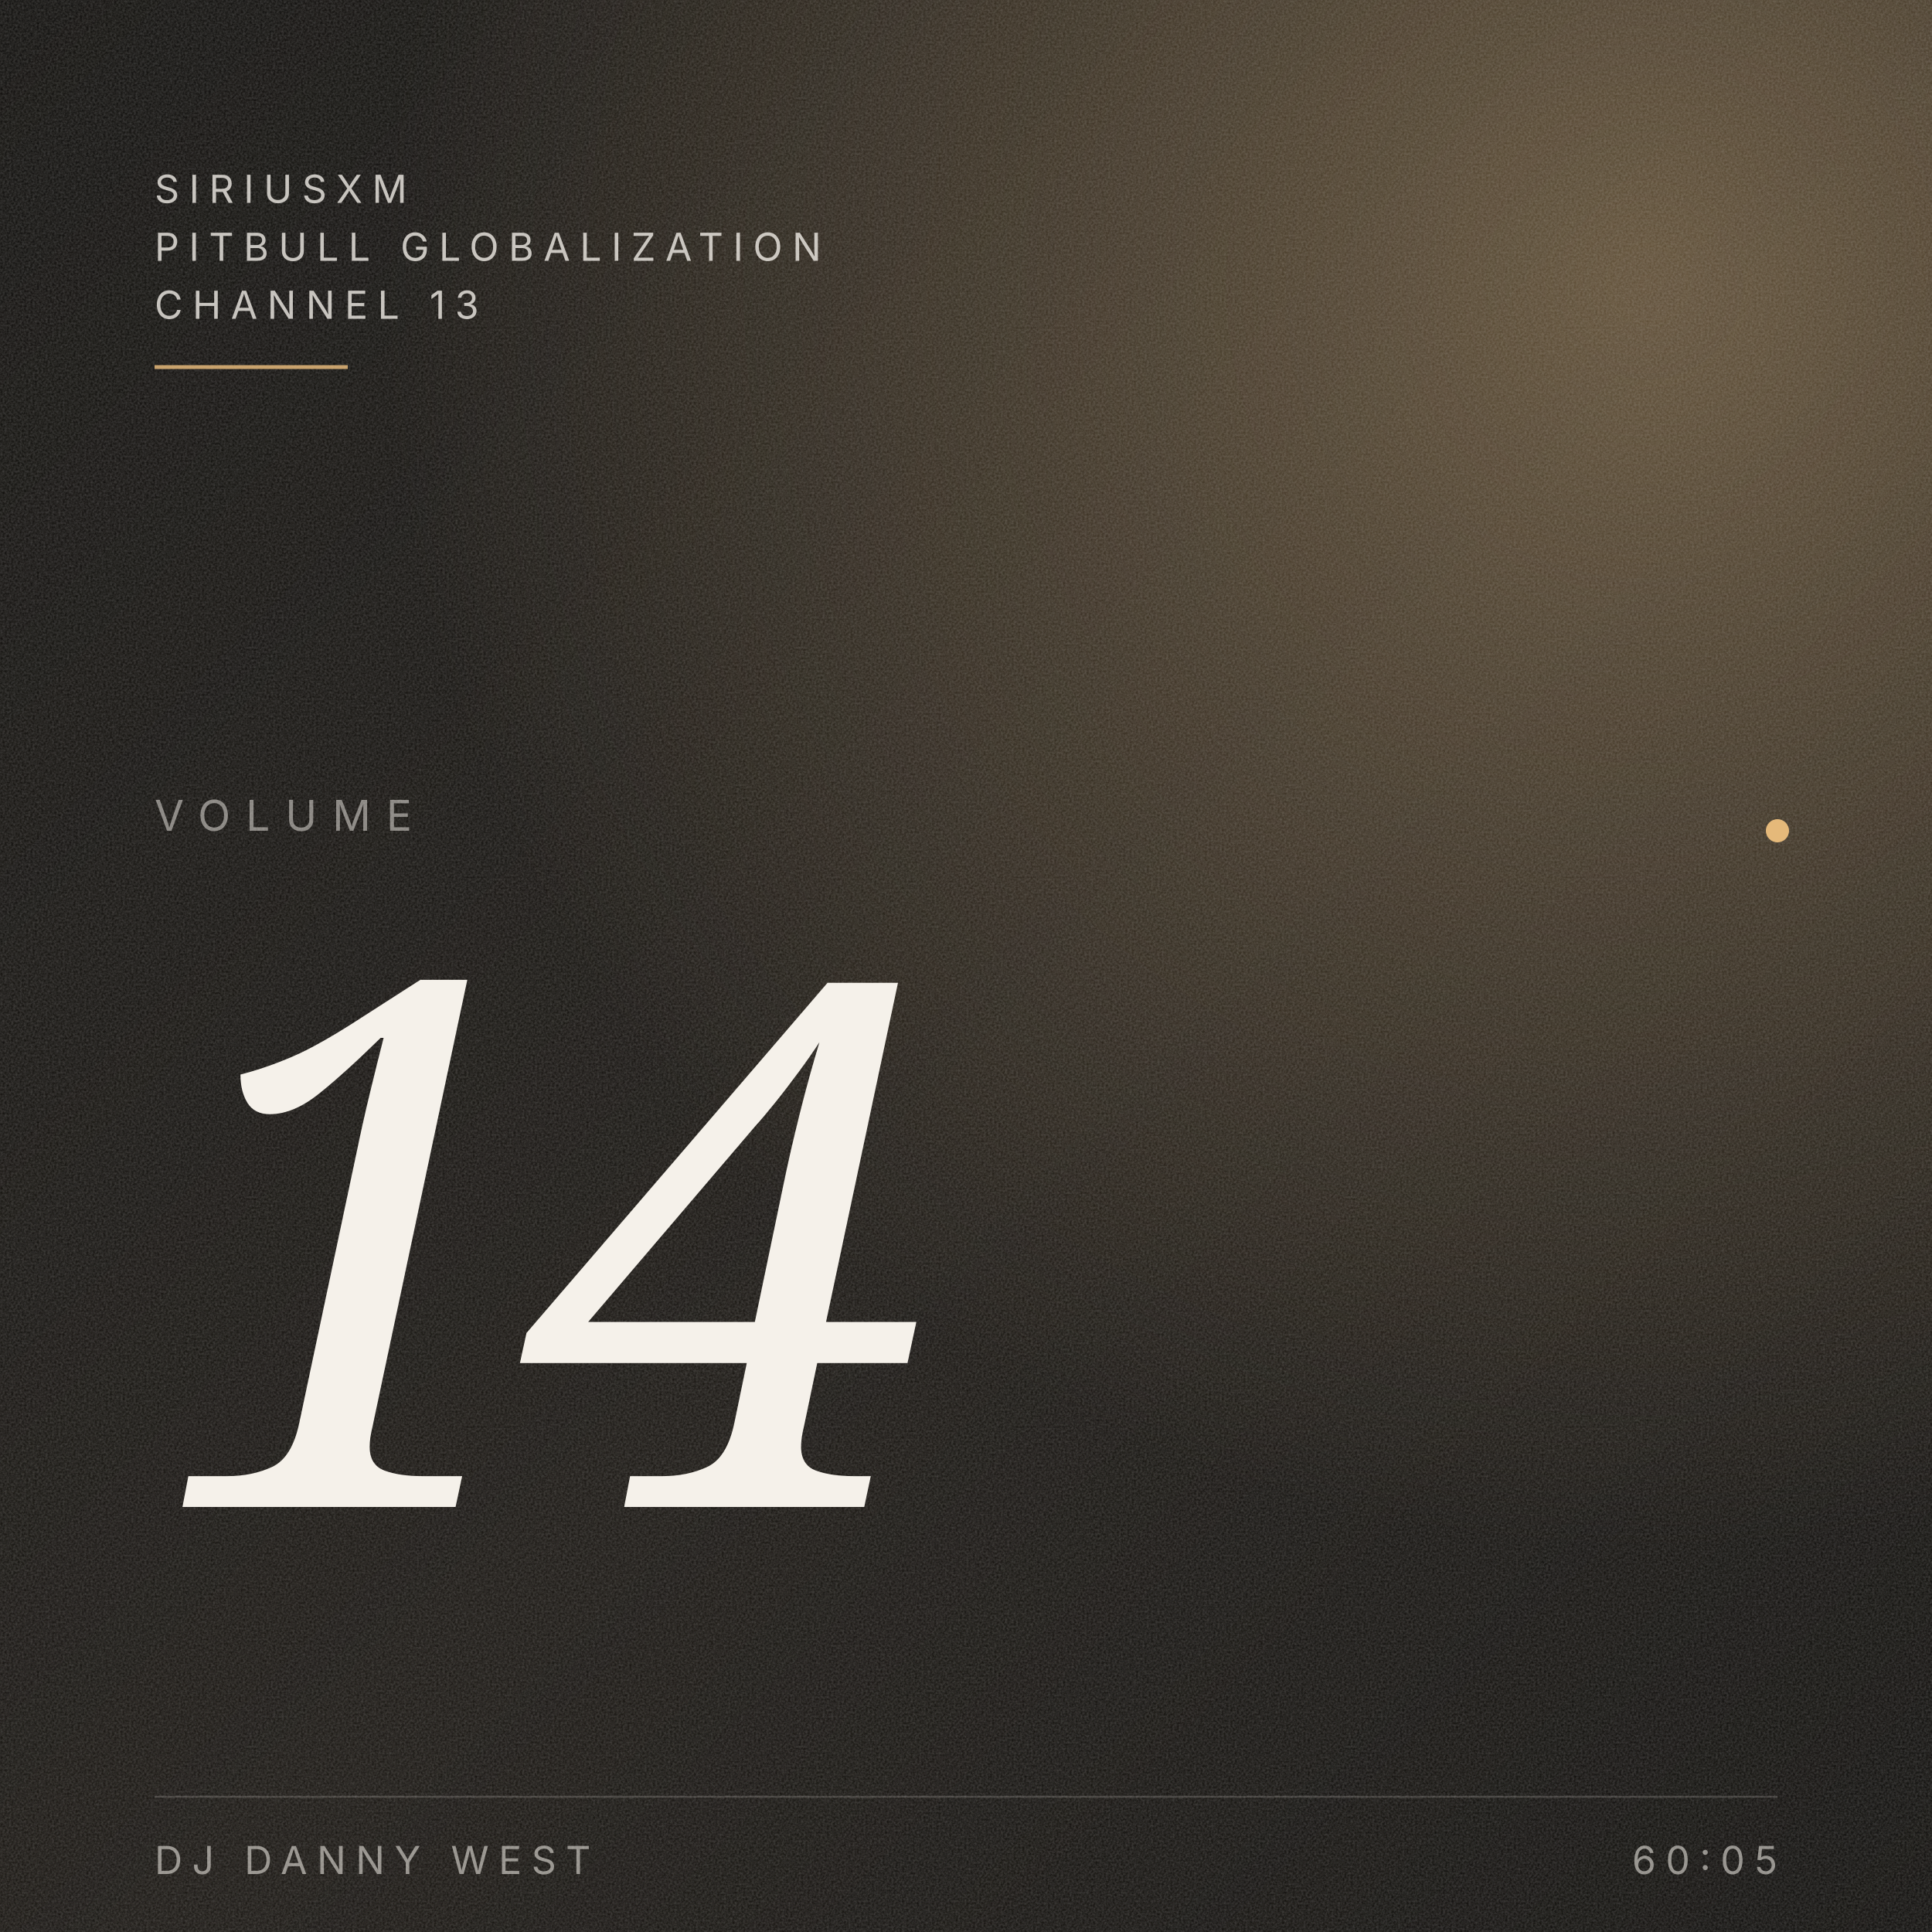
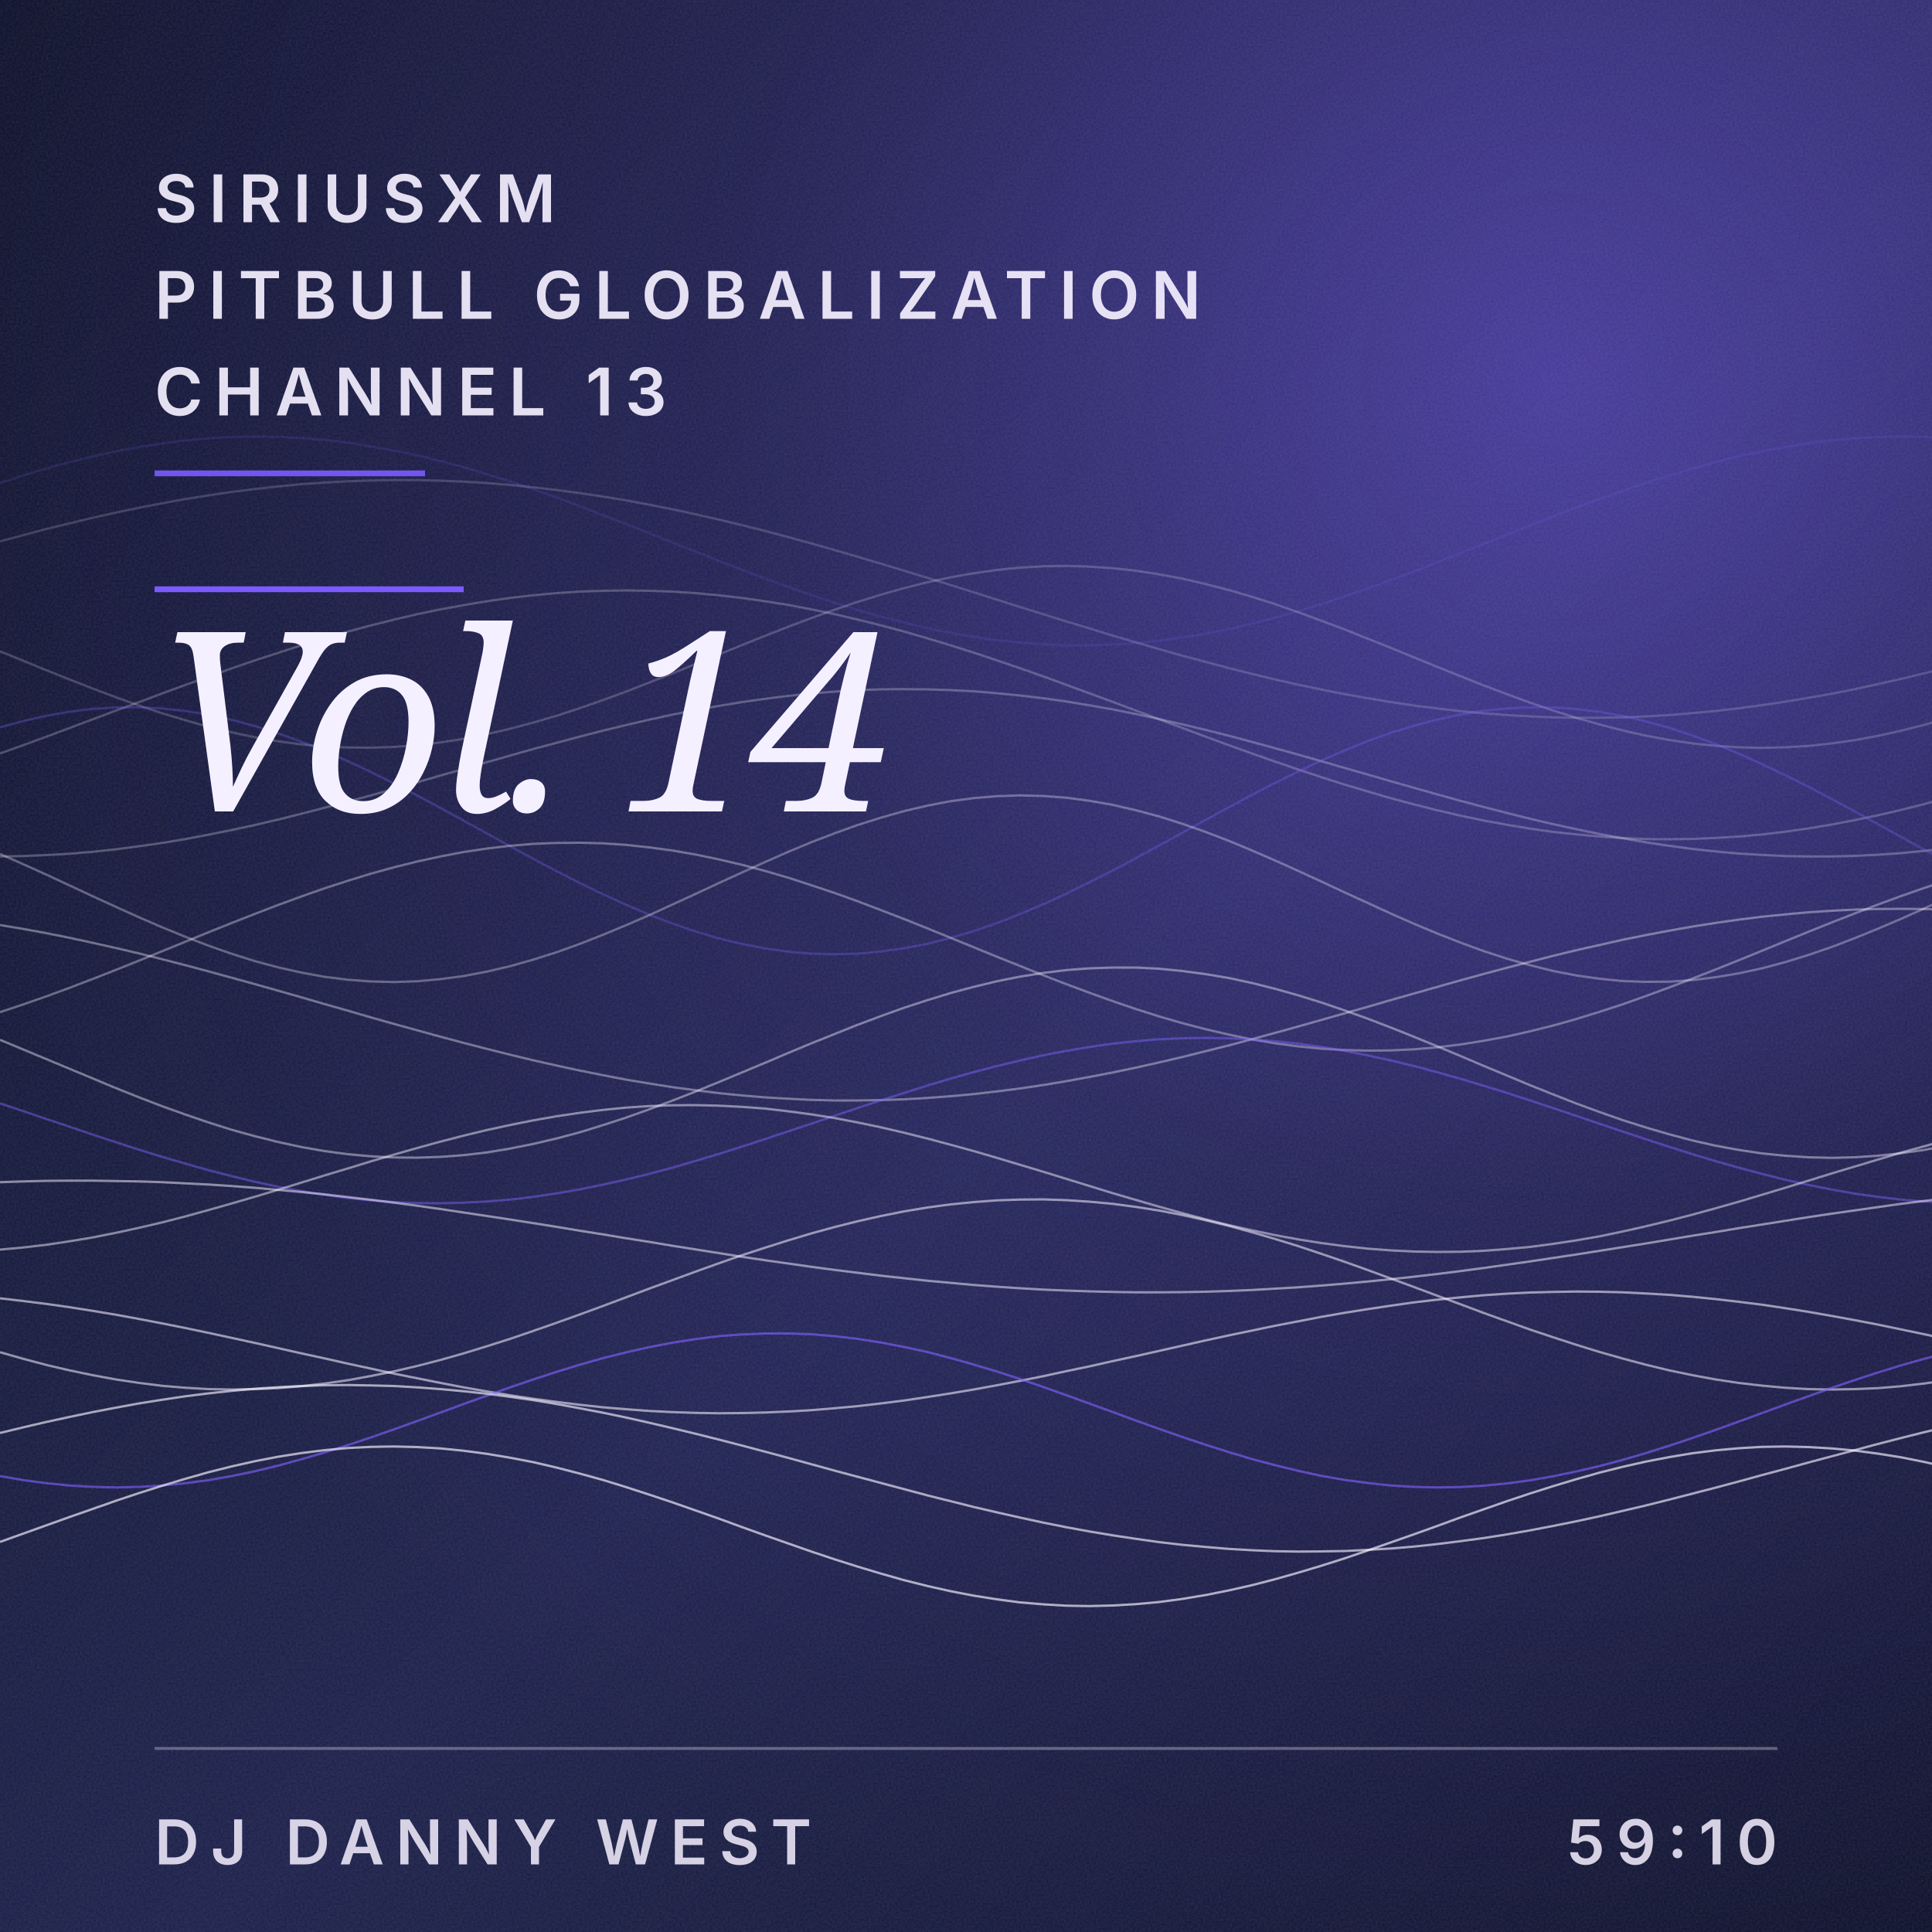
<svg xmlns="http://www.w3.org/2000/svg" viewBox="0 0 1000 1000" preserveAspectRatio="xMidYMid slice">
  <defs>
    <linearGradient id="bg" x1="0" y1="0" x2="1" y2="1">
-       <stop offset="0" stop-color="#0A0907" />
-       <stop offset="0.55" stop-color="#14110D" />
-       <stop offset="1" stop-color="#0A0907" />
+       <stop offset="0" stop-color="#0A0E27" />
+       <stop offset="0.55" stop-color="#1B1F4A" />
+       <stop offset="1" stop-color="#0A0E27" />
    </linearGradient>
-     <radialGradient id="ember" cx="0.85" cy="0.15" r="0.65">
-       <stop offset="0" stop-color="#E5B97A" stop-opacity="0.35" />
-       <stop offset="1" stop-color="#E5B97A" stop-opacity="0" />
+     <radialGradient id="accentGlow" cx="0.8" cy="0.2" r="0.85">
+       <stop offset="0" stop-color="#7B5BFF" stop-opacity="0.45" />
+       <stop offset="0.5" stop-color="#7B5BFF" stop-opacity="0.12" />
+       <stop offset="1" stop-color="#7B5BFF" stop-opacity="0" />
    </radialGradient>
    <filter id="grain" x="0" y="0" width="100%" height="100%">
-       <feTurbulence type="fractalNoise" baseFrequency="0.9" numOctaves="3" stitchTiles="stitch" />
-       <feColorMatrix values="0 0 0 0 0.96  0 0 0 0 0.94  0 0 0 0 0.92  0 0 0 0.5 0" />
+       <feTurbulence type="fractalNoise" baseFrequency="0.85" numOctaves="2" seed="41" stitchTiles="stitch" />
+       <feColorMatrix values="0 0 0 0 0.96  0 0 0 0 0.94  0 0 0 0 0.92  0 0 0 0.18 0" />
+     </filter>
+     <filter id="softblur">
+       <feGaussianBlur stdDeviation="40" />
    </filter>
  </defs>
  <rect width="1000" height="1000" fill="url(#bg)" />
-   <rect width="1000" height="1000" fill="url(#ember)" />
-   <rect width="1000" height="1000" filter="url(#grain)" opacity="0.45" />
-   <g font-family="Inter, system-ui, sans-serif" fill="#F5F1EA">
-     <text x="80" y="105" font-size="20" letter-spacing="5" fill-opacity="0.78">SIRIUSXM</text>
-     <text x="80" y="135" font-size="20" letter-spacing="5" fill-opacity="0.78">PITBULL GLOBALIZATION</text>
-     <text x="80" y="165" font-size="20" letter-spacing="5" fill-opacity="0.78">CHANNEL 13</text>
-     <line x1="80" y1="190" x2="180" y2="190" stroke="#E5B97A" stroke-opacity="0.85" stroke-width="2" />
+   <rect width="1000" height="1000" fill="url(#accentGlow)" />
+   <polyline points="0,250.0 12,246.1 24,242.5 36,239.2 48,236.3 60,233.6 72,231.4 84,229.5 96,228.0 108,226.9 120,226.2 132,226.0 144,226.1 156,226.7 168,227.7 180,229.1 192,231.0 204,233.2 216,235.7 228,238.7 240,241.9 252,245.4 264,249.2 276,253.3 288,257.5 300,262.0 312,266.6 324,271.2 336,276.0 348,280.8 360,285.5 372,290.3 384,294.9 396,299.5 408,303.8 420,308.0 432,312.0 444,315.7 456,319.2 468,322.3 480,325.1 492,327.6 504,329.7 516,331.4 528,332.6 540,333.5 552,334.0 564,334.0 576,333.6 588,332.8 600,331.6 612,330.0 624,328.0 636,325.6 648,322.8 660,319.7 672,316.3 684,312.7 696,308.7 708,304.6 720,300.2 732,295.7 744,291.1 756,286.3 768,281.6 780,276.8 792,272.0 804,267.3 816,262.7 828,258.3 840,254.0 852,249.9 864,246.1 876,242.5 888,239.2 900,236.2 912,233.6 924,231.3 936,229.4 948,227.9 960,226.9 972,226.2 984,226.0 996,226.1 1008,226.7" fill="none" stroke="#7B5BFF" stroke-opacity="0.15" stroke-width="1.2" />
+   <polyline points="0,280.2 12,277.0 24,273.8 36,270.9 48,268.0 60,265.3 72,262.8 84,260.5 96,258.3 108,256.4 120,254.6 132,253.1 144,251.8 156,250.6 168,249.8 180,249.1 192,248.7 204,248.5 216,248.5 228,248.8 240,249.3 252,250.0 264,251.0 276,252.2 288,253.6 300,255.2 312,257.0 324,259.0 336,261.2 348,263.6 360,266.2 372,268.9 384,271.8 396,274.8 408,278.0 420,281.3 432,284.7 444,288.2 456,291.8 468,295.4 480,299.1 492,302.8 504,306.6 516,310.4 528,314.2 540,317.9 552,321.7 564,325.3 576,329.0 588,332.5 600,336.0 612,339.4 624,342.6 636,345.8 648,348.8 660,351.7 672,354.4 684,356.9 696,359.3 708,361.4 720,363.4 732,365.2 744,366.7 756,368.1 768,369.2 780,370.1 792,370.8 804,371.3 816,371.5 828,371.5 840,371.3 852,370.8 864,370.1 876,369.1 888,368.0 900,366.6 912,365.0 924,363.2 936,361.2 948,359.1 960,356.7 972,354.1 984,351.4 996,348.5 1008,345.5" fill="none" stroke="#F5F0FF" stroke-opacity="0.18" stroke-width="1.2" />
+   <polyline points="0,337.1 12,342.0 24,346.9 36,351.7 48,356.4 60,360.9 72,365.2 84,369.2 96,372.8 108,376.2 120,379.1 132,381.6 144,383.7 156,385.3 168,386.4 180,386.9 192,387.0 204,386.6 216,385.7 228,384.3 240,382.4 252,380.0 264,377.2 276,374.0 288,370.5 300,366.6 312,362.4 324,358.0 336,353.3 348,348.6 360,343.7 372,338.8 384,333.9 396,329.1 408,324.4 420,319.9 432,315.6 444,311.5 456,307.8 468,304.4 480,301.4 492,298.8 504,296.7 516,295.0 528,293.8 540,293.1 552,292.9 564,293.3 576,294.1 588,295.4 600,297.3 612,299.5 624,302.3 636,305.4 648,308.9 660,312.7 672,316.9 684,321.3 696,325.8 708,330.6 720,335.4 732,340.3 744,345.2 756,350.0 768,354.8 780,359.3 792,363.7 804,367.8 816,371.6 828,375.0 840,378.1 852,380.8 864,383.0 876,384.8 888,386.0 900,386.8 912,387.1 924,386.8 936,386.1 948,384.8 960,383.1 972,380.9 984,378.2 996,375.2 1008,371.7" fill="none" stroke="#F5F0FF" stroke-opacity="0.21" stroke-width="1.2" />
+   <polyline points="0,390.0 12,385.7 24,381.3 36,376.8 48,372.3 60,367.8 72,363.4 84,358.9 96,354.5 108,350.2 120,345.9 132,341.8 144,337.9 156,334.0 168,330.4 180,326.9 192,323.7 204,320.7 216,317.9 228,315.4 240,313.2 252,311.2 264,309.5 276,308.1 288,307.0 300,306.2 312,305.8 324,305.6 336,305.8 348,306.2 360,307.0 372,308.1 384,309.5 396,311.2 408,313.1 420,315.4 432,317.9 444,320.7 456,323.7 468,326.9 480,330.4 492,334.0 504,337.8 516,341.8 528,345.9 540,350.1 552,354.5 564,358.9 576,363.3 588,367.8 600,372.3 612,376.8 624,381.3 636,385.7 648,390.0 660,394.2 672,398.3 684,402.3 696,406.1 708,409.7 720,413.2 732,416.4 744,419.4 756,422.2 768,424.7 780,426.9 792,428.9 804,430.6 816,431.9 828,433.0 840,433.8 852,434.3 864,434.4 876,434.2 888,433.7 900,433.0 912,431.9 924,430.5 936,428.8 948,426.8 960,424.5 972,422.0 984,419.2 996,416.2 1008,412.9" fill="none" stroke="#F5F0FF" stroke-opacity="0.24" stroke-width="1.2" />
+   <polyline points="0,443.3 12,443.1 24,442.6 36,441.9 48,440.9 60,439.6 72,438.0 84,436.3 96,434.3 108,432.0 120,429.6 132,427.0 144,424.2 156,421.2 168,418.1 180,414.9 192,411.7 204,408.3 216,404.9 228,401.4 240,398.0 252,394.5 264,391.1 276,387.7 288,384.5 300,381.3 312,378.2 324,375.3 336,372.5 348,369.9 360,367.5 372,365.4 384,363.4 396,361.7 408,360.2 420,358.9 432,358.0 444,357.2 456,356.8 468,356.7 480,356.8 492,357.2 504,357.8 516,358.8 528,360.0 540,361.4 552,363.1 564,365.1 576,367.2 588,369.6 600,372.2 612,374.9 624,377.8 636,380.8 648,384.0 660,387.3 672,390.6 684,394.0 696,397.5 708,400.9 720,404.4 732,407.8 744,411.2 756,414.5 768,417.7 780,420.8 792,423.8 804,426.6 816,429.2 828,431.7 840,433.9 852,436.0 864,437.8 876,439.4 888,440.7 900,441.8 912,442.5 924,443.1 936,443.3 948,443.3 960,443.0 972,442.4 984,441.6 996,440.4 1008,439.1" fill="none" stroke="#F5F0FF" stroke-opacity="0.27" stroke-width="1.2" />
+   <polyline points="0,376.5 12,373.2 24,370.5 36,368.4 48,366.9 60,366.2 72,366.1 84,366.7 96,368.0 108,370.0 120,372.6 132,375.8 144,379.6 156,383.9 168,388.7 180,394.0 192,399.6 204,405.6 216,411.8 228,418.2 240,424.8 252,431.4 264,438.0 276,444.5 288,450.9 300,457.0 312,462.8 324,468.3 336,473.4 348,478.0 360,482.1 372,485.7 384,488.6 396,490.9 408,492.6 420,493.6 432,493.9 444,493.6 456,492.5 468,490.8 480,488.5 492,485.5 504,481.9 516,477.8 528,473.1 540,468.0 552,462.5 564,456.6 576,450.5 588,444.1 600,437.6 612,431.0 624,424.4 636,417.9 648,411.4 660,405.2 672,399.3 684,393.6 696,388.4 708,383.6 720,379.3 732,375.6 744,372.4 756,369.8 768,367.9 780,366.7 792,366.1 804,366.2 816,367.0 828,368.5 840,370.6 852,373.4 864,376.7 876,380.7 888,385.1 900,390.1 912,395.5 924,401.2 936,407.2 948,413.5 960,420.0 972,426.6 984,433.2 996,439.8 1008,446.2" fill="none" stroke="#7B5BFF" stroke-opacity="0.30" stroke-width="1.2" />
+   <polyline points="0,442.0 12,447.3 24,452.7 36,458.3 48,463.9 60,469.4 72,474.8 84,480.0 96,484.9 108,489.5 120,493.7 132,497.5 144,500.7 156,503.4 168,505.6 180,507.1 192,508.0 204,508.3 216,507.9 228,506.8 240,505.2 252,502.9 264,500.1 276,496.7 288,492.9 300,488.6 312,483.9 324,478.9 336,473.7 348,468.2 360,462.7 372,457.1 384,451.6 396,446.2 408,440.9 420,435.9 432,431.3 444,427.0 456,423.2 468,419.8 480,417.0 492,414.7 504,413.1 516,412.1 528,411.7 540,412.0 552,412.9 564,414.5 576,416.6 588,419.4 600,422.6 612,426.4 624,430.6 636,435.2 648,440.2 660,445.4 672,450.8 684,456.3 696,461.9 708,467.4 720,472.9 732,478.2 744,483.2 756,487.9 768,492.3 780,496.2 792,499.6 804,502.6 816,504.9 828,506.6 840,507.8 852,508.2 864,508.1 876,507.3 888,505.8 900,503.8 912,501.2 924,498.0 936,494.3 948,490.2 960,485.6 972,480.7 984,475.6 996,470.2 1008,464.7" fill="none" stroke="#F5F0FF" stroke-opacity="0.33" stroke-width="1.2" />
+   <polyline points="0,523.9 12,519.9 24,515.7 36,511.3 48,506.7 60,502.0 72,497.2 84,492.3 96,487.4 108,482.5 120,477.7 132,473.0 144,468.4 156,464.0 168,459.8 180,455.9 192,452.2 204,448.9 216,445.9 228,443.3 240,441.0 252,439.2 264,437.8 276,436.8 288,436.3 300,436.2 312,436.5 324,437.3 336,438.6 348,440.2 360,442.3 372,444.8 384,447.6 396,450.8 408,454.3 420,458.2 432,462.2 444,466.5 456,471.1 468,475.7 480,480.5 492,485.4 504,490.3 516,495.2 528,500.0 540,504.8 552,509.4 564,513.9 576,518.2 588,522.3 600,526.1 612,529.6 624,532.7 636,535.5 648,538.0 660,540.0 672,541.6 684,542.8 696,543.5 708,543.8 720,543.7 732,543.1 744,542.1 756,540.6 768,538.7 780,536.5 792,533.8 804,530.8 816,527.4 828,523.7 840,519.8 852,515.5 864,511.1 876,506.5 888,501.8 900,497.0 912,492.1 924,487.2 936,482.3 948,477.5 960,472.8 972,468.2 984,463.8 996,459.6 1008,455.7" fill="none" stroke="#F5F0FF" stroke-opacity="0.36" stroke-width="1.2" />
+   <polyline points="0,478.8 12,480.8 24,483.0 36,485.4 48,488.0 60,490.7 72,493.5 84,496.5 96,499.6 108,502.8 120,506.1 132,509.4 144,512.8 156,516.2 168,519.7 180,523.1 192,526.6 204,530.0 216,533.3 228,536.6 240,539.8 252,542.9 264,545.9 276,548.8 288,551.5 300,554.1 312,556.5 324,558.8 336,560.8 348,562.7 360,564.3 372,565.8 384,567.0 396,568.0 408,568.7 420,569.3 432,569.6 444,569.6 456,569.4 468,569.0 480,568.3 492,567.4 504,566.3 516,564.9 528,563.4 540,561.6 552,559.6 564,557.4 576,555.1 588,552.6 600,549.9 612,547.1 624,544.1 636,541.1 648,537.9 660,534.6 672,531.3 684,527.9 696,524.5 708,521.1 720,517.6 732,514.2 744,510.8 756,507.4 768,504.1 780,500.9 792,497.8 804,494.7 816,491.8 828,489.1 840,486.4 852,484.0 864,481.7 876,479.6 888,477.7 900,476.0 912,474.5 924,473.3 936,472.2 948,471.4 960,470.8 972,470.5 984,470.4 996,470.5 1008,470.9" fill="none" stroke="#F5F0FF" stroke-opacity="0.39" stroke-width="1.2" />
+   <polyline points="0,538.2 12,543.2 24,548.2 36,553.2 48,558.2 60,563.2 72,568.0 84,572.6 96,576.9 108,581.0 120,584.8 132,588.1 144,591.1 156,593.7 168,595.8 180,597.4 192,598.5 204,599.1 216,599.2 228,598.8 240,597.9 252,596.5 264,594.5 276,592.1 288,589.3 300,586.1 312,582.4 324,578.5 336,574.2 348,569.7 360,565.0 372,560.1 384,555.1 396,550.1 408,545.0 420,540.0 432,535.2 444,530.4 456,525.9 468,521.6 480,517.7 492,514.0 504,510.8 516,507.9 528,505.5 540,503.6 552,502.1 564,501.2 576,500.8 588,500.8 600,501.4 612,502.6 624,504.2 636,506.2 648,508.8 660,511.8 672,515.2 684,518.9 696,523.0 708,527.3 720,531.9 732,536.7 744,541.6 756,546.6 768,551.7 780,556.7 792,561.7 804,566.5 816,571.2 828,575.6 840,579.8 852,583.6 864,587.1 876,590.3 888,593.0 900,595.2 912,597.0 924,598.2 936,599.0 948,599.3 960,599.0 972,598.2 984,596.9 996,595.2 1008,592.9" fill="none" stroke="#F5F0FF" stroke-opacity="0.43" stroke-width="1.2" />
+   <polyline points="0,571.1 12,575.1 24,579.2 36,583.2 48,587.3 60,591.2 72,595.1 84,598.8 96,602.3 108,605.7 120,608.8 132,611.7 144,614.3 156,616.5 168,618.5 180,620.1 192,621.3 204,622.2 216,622.7 228,622.8 240,622.5 252,621.9 264,620.9 276,619.5 288,617.7 300,615.6 312,613.2 324,610.5 336,607.6 348,604.4 360,600.9 372,597.3 384,593.5 396,589.6 408,585.6 420,581.6 432,577.5 444,573.5 456,569.5 468,565.7 480,561.9 492,558.3 504,554.9 516,551.8 528,548.9 540,546.2 552,543.9 564,541.9 576,540.2 588,538.9 600,537.9 612,537.4 624,537.2 636,537.4 648,538.0 660,538.9 672,540.2 684,541.9 696,543.9 708,546.3 720,548.9 732,551.8 744,555.0 756,558.4 768,562.0 780,565.7 792,569.6 804,573.6 816,577.6 828,581.7 840,585.7 852,589.7 864,593.6 876,597.4 888,601.0 900,604.4 912,607.6 924,610.6 936,613.3 948,615.7 960,617.8 972,619.5 984,620.9 996,621.9 1008,622.5" fill="none" stroke="#7B5BFF" stroke-opacity="0.46" stroke-width="1.2" />
+   <polyline points="0,646.8 12,645.7 24,644.3 36,642.5 48,640.5 60,638.1 72,635.5 84,632.7 96,629.6 108,626.3 120,622.9 132,619.4 144,615.8 156,612.1 168,608.4 180,604.8 192,601.1 204,597.6 216,594.2 228,590.9 240,587.8 252,584.9 264,582.3 276,579.9 288,577.8 300,576.0 312,574.5 324,573.3 336,572.5 348,572.1 360,572.0 372,572.3 384,572.9 396,573.8 408,575.2 420,576.8 432,578.7 444,581.0 456,583.5 468,586.3 480,589.3 492,592.5 504,595.8 516,599.3 528,602.9 540,606.5 552,610.2 564,613.9 576,617.6 588,621.1 600,624.6 612,627.9 624,631.1 636,634.1 648,636.8 660,639.3 672,641.5 684,643.4 696,645.0 708,646.3 720,647.2 732,647.8 744,648.0 756,647.9 768,647.4 780,646.5 792,645.4 804,643.8 816,642.0 828,639.9 840,637.4 852,634.7 864,631.8 876,628.7 888,625.4 900,622.0 912,618.4 924,614.8 936,611.1 948,607.4 960,603.8 972,600.2 984,596.6 996,593.3 1008,590.0" fill="none" stroke="#F5F0FF" stroke-opacity="0.49" stroke-width="1.2" />
+   <polyline points="0,611.9 12,611.5 24,611.2 36,611.1 48,611.1 60,611.3 72,611.5 84,611.9 96,612.5 108,613.1 120,613.9 132,614.8 144,615.9 156,617.0 168,618.2 180,619.6 192,621.0 204,622.5 216,624.1 228,625.8 240,627.6 252,629.4 264,631.2 276,633.1 288,635.0 300,637.0 312,638.9 324,640.9 336,642.8 348,644.8 360,646.7 372,648.6 384,650.5 396,652.3 408,654.0 420,655.7 432,657.3 444,658.8 456,660.3 468,661.6 480,662.9 492,664.0 504,665.1 516,666.0 528,666.8 540,667.5 552,668.0 564,668.4 576,668.7 588,668.9 600,668.9 612,668.8 624,668.6 636,668.2 648,667.7 660,667.0 672,666.3 684,665.4 696,664.4 708,663.3 720,662.1 732,660.8 744,659.4 756,657.9 768,656.3 780,654.6 792,652.9 804,651.1 816,649.3 828,647.4 840,645.5 852,643.6 864,641.6 876,639.6 888,637.7 900,635.7 912,633.8 924,631.9 936,630.0 948,628.2 960,626.5 972,624.8 984,623.1 996,621.6 1008,620.1" fill="none" stroke="#F5F0FF" stroke-opacity="0.52" stroke-width="1.2" />
+   <polyline points="0,699.9 12,703.3 24,706.5 36,709.3 48,711.8 60,714.0 72,715.8 84,717.3 96,718.3 108,719.0 120,719.2 132,719.0 144,718.5 156,717.5 168,716.1 180,714.4 192,712.2 204,709.8 216,707.0 228,703.9 240,700.5 252,696.8 264,693.0 276,688.9 288,684.7 300,680.4 312,676.0 324,671.5 336,667.0 348,662.6 360,658.2 372,653.9 384,649.7 396,645.8 408,642.0 420,638.4 432,635.1 444,632.1 456,629.4 468,627.0 480,625.0 492,623.4 504,622.2 516,621.3 528,620.9 540,620.8 552,621.2 564,622.0 576,623.1 588,624.7 600,626.6 612,628.9 624,631.6 636,634.5 648,637.8 660,641.3 672,645.0 684,649.0 696,653.1 708,657.4 720,661.8 732,666.2 744,670.7 756,675.1 768,679.6 780,683.9 792,688.2 804,692.2 816,696.1 828,699.8 840,703.2 852,706.4 864,709.3 876,711.8 888,714.0 900,715.8 912,717.2 924,718.3 936,719.0 948,719.2 960,719.0 972,718.5 984,717.5 996,716.1 1008,714.4" fill="none" stroke="#F5F0FF" stroke-opacity="0.55" stroke-width="1.2" />
+   <polyline points="0,672.0 12,673.4 24,674.9 36,676.6 48,678.5 60,680.5 72,682.7 84,685.0 96,687.4 108,689.9 120,692.5 132,695.1 144,697.8 156,700.5 168,703.1 180,705.8 192,708.4 204,711.0 216,713.4 228,715.8 240,718.1 252,720.2 264,722.2 276,724.0 288,725.6 300,727.1 312,728.4 324,729.4 336,730.3 348,730.9 360,731.3 372,731.5 384,731.4 396,731.1 408,730.6 420,729.9 432,728.9 444,727.8 456,726.4 468,724.9 480,723.1 492,721.2 504,719.2 516,717.0 528,714.7 540,712.3 552,709.7 564,707.2 576,704.5 588,701.9 600,699.2 612,696.5 624,693.8 636,691.2 648,688.7 660,686.2 672,683.9 684,681.6 696,679.5 708,677.6 720,675.8 732,674.1 744,672.7 756,671.5 768,670.4 780,669.6 792,669.0 804,668.7 816,668.5 828,668.6 840,668.9 852,669.5 864,670.2 876,671.2 888,672.4 900,673.8 912,675.3 924,677.1 936,679.0 948,681.1 960,683.3 972,685.6 984,688.1 996,690.6 1008,693.2" fill="none" stroke="#F5F0FF" stroke-opacity="0.58" stroke-width="1.2" />
+   <polyline points="0,764.0 12,766.1 24,767.7 36,768.9 48,769.6 60,769.9 72,769.6 84,768.9 96,767.7 108,766.1 120,764.0 132,761.5 144,758.6 156,755.3 168,751.8 180,748.0 192,744.0 204,739.8 216,735.5 228,731.1 240,726.7 252,722.4 264,718.1 276,714.0 288,710.1 300,706.4 312,703.0 324,700.0 336,697.3 348,695.0 360,693.1 372,691.6 384,690.7 396,690.2 408,690.2 420,690.6 432,691.6 444,693.0 456,694.9 468,697.2 480,699.8 492,702.9 504,706.3 516,709.9 528,713.8 540,717.9 552,722.2 564,726.5 576,730.9 588,735.3 600,739.6 612,743.8 624,747.8 636,751.6 648,755.2 660,758.4 672,761.3 684,763.9 696,766.0 708,767.6 720,768.9 732,769.6 744,769.9 756,769.7 768,769.0 780,767.8 792,766.2 804,764.1 816,761.6 828,758.8 840,755.6 852,752.1 864,748.3 876,744.3 888,740.1 900,735.8 912,731.4 924,727.0 936,722.7 948,718.4 960,714.3 972,710.4 984,706.7 996,703.3 1008,700.2" fill="none" stroke="#7B5BFF" stroke-opacity="0.61" stroke-width="1.2" />
+   <polyline points="0,741.7 12,738.8 24,736.0 36,733.4 48,730.9 60,728.6 72,726.4 84,724.5 96,722.7 108,721.2 120,719.9 132,718.8 144,718.0 156,717.4 168,717.0 180,716.9 192,717.1 204,717.4 216,718.1 228,719.0 240,720.1 252,721.4 264,723.0 276,724.7 288,726.7 300,728.9 312,731.2 324,733.7 336,736.4 348,739.2 360,742.1 372,745.1 384,748.2 396,751.4 408,754.6 420,757.9 432,761.2 444,764.4 456,767.6 468,770.8 480,774.0 492,777.0 504,780.0 516,782.8 528,785.5 540,788.1 552,790.5 564,792.7 576,794.7 588,796.5 600,798.2 612,799.6 624,800.7 636,801.7 648,802.4 660,802.9 672,803.1 684,803.0 696,802.8 708,802.2 720,801.5 732,800.5 744,799.2 756,797.7 768,796.1 780,794.2 792,792.1 804,789.8 816,787.4 828,784.8 840,782.0 852,779.2 864,776.2 876,773.1 888,770.0 900,766.8 912,763.5 924,760.3 936,757.0 948,753.8 960,750.6 972,747.4 984,744.3 996,741.3 1008,738.4" fill="none" stroke="#F5F0FF" stroke-opacity="0.64" stroke-width="1.2" />
+   <polyline points="0,798.1 12,793.8 24,789.5 36,785.2 48,781.0 60,776.8 72,772.8 84,769.0 96,765.4 108,762.0 120,759.0 132,756.3 144,754.0 156,752.1 168,750.6 180,749.5 192,748.9 204,748.7 216,749.0 228,749.7 240,750.9 252,752.5 264,754.5 276,756.8 288,759.6 300,762.7 312,766.0 324,769.7 336,773.6 348,777.6 360,781.8 372,786.0 384,790.4 396,794.7 408,798.9 420,803.1 432,807.1 444,810.9 456,814.5 468,817.9 480,820.9 492,823.6 504,825.9 516,827.8 528,829.4 540,830.4 552,831.1 564,831.3 576,831.0 588,830.3 600,829.2 612,827.6 624,825.6 636,823.2 648,820.5 660,817.4 672,814.0 684,810.4 696,806.6 708,802.5 720,798.3 732,794.1 744,789.8 756,785.4 768,781.2 780,777.0 792,773.0 804,769.2 816,765.6 828,762.2 840,759.2 852,756.5 864,754.2 876,752.2 888,750.7 900,749.6 912,748.9 924,748.7 936,749.0 948,749.7 960,750.8 972,752.4 984,754.3 996,756.7 1008,759.4" fill="none" stroke="#F5F0FF" stroke-opacity="0.67" stroke-width="1.2" />
+   <rect width="1000" height="1000" filter="url(#grain)" opacity="0.55" />
+   <g font-family="Inter, system-ui, sans-serif" fill="#F5F0FF" fill-opacity="0.92" font-weight="600">
+     <text x="80" y="115" font-size="34" letter-spacing="6">SIRIUSXM</text>
+     <text x="80" y="165" font-size="34" letter-spacing="6">PITBULL GLOBALIZATION</text>
+     <text x="80" y="215" font-size="34" letter-spacing="6">CHANNEL 13</text>
+     <line x1="80" y1="245" x2="220" y2="245" stroke="#7B5BFF" stroke-opacity="0.9" stroke-width="3" />
  </g>
-   <g font-family="Inter, system-ui, sans-serif" fill="#F5F1EA" fill-opacity="0.5">
-     <text x="80" y="430" font-size="22" letter-spacing="8">VOLUME</text>
-   </g>
-   <g font-family="Fraunces, Georgia, serif" fill="#F5F1EA" style="font-variation-settings: 'opsz' 144;">
-     <text x="80" y="780" font-size="380" font-style="italic" font-weight="300" letter-spacing="-18">14</text>
-   </g>
-   <circle cx="920" cy="430" r="6" fill="#E5B97A" />
-   <g font-family="Inter, system-ui, sans-serif" fill="#F5F1EA" fill-opacity="0.55">
-     <line x1="80" y1="930" x2="920" y2="930" stroke="#F5F1EA" stroke-opacity="0.18" stroke-width="1" />
-     <text x="80" y="970" font-size="20" letter-spacing="5">DJ DANNY WEST</text>
-     <text x="920" y="970" text-anchor="end" font-size="20" letter-spacing="5">60:05</text>
+   <line x1="80" y1="305" x2="240" y2="305" stroke="#7B5BFF" stroke-width="3" />
+   <text x="80" y="420" font-family="Fraunces, Georgia, serif" font-size="130" font-style="italic" font-weight="500" fill="#F5F0FF" letter-spacing="-4">Vol. 14</text>
+   <g font-family="Inter, system-ui, sans-serif" fill="#F5F0FF" fill-opacity="0.85" font-weight="600">
+     <line x1="80" y1="905" x2="920" y2="905" stroke="#F5F0FF" stroke-opacity="0.32" stroke-width="1.5" />
+     <text x="80" y="965" font-size="32" letter-spacing="6">DJ DANNY WEST</text>
+     <text x="920" y="965" text-anchor="end" font-size="32" letter-spacing="6">59:10</text>
  </g>
</svg>
